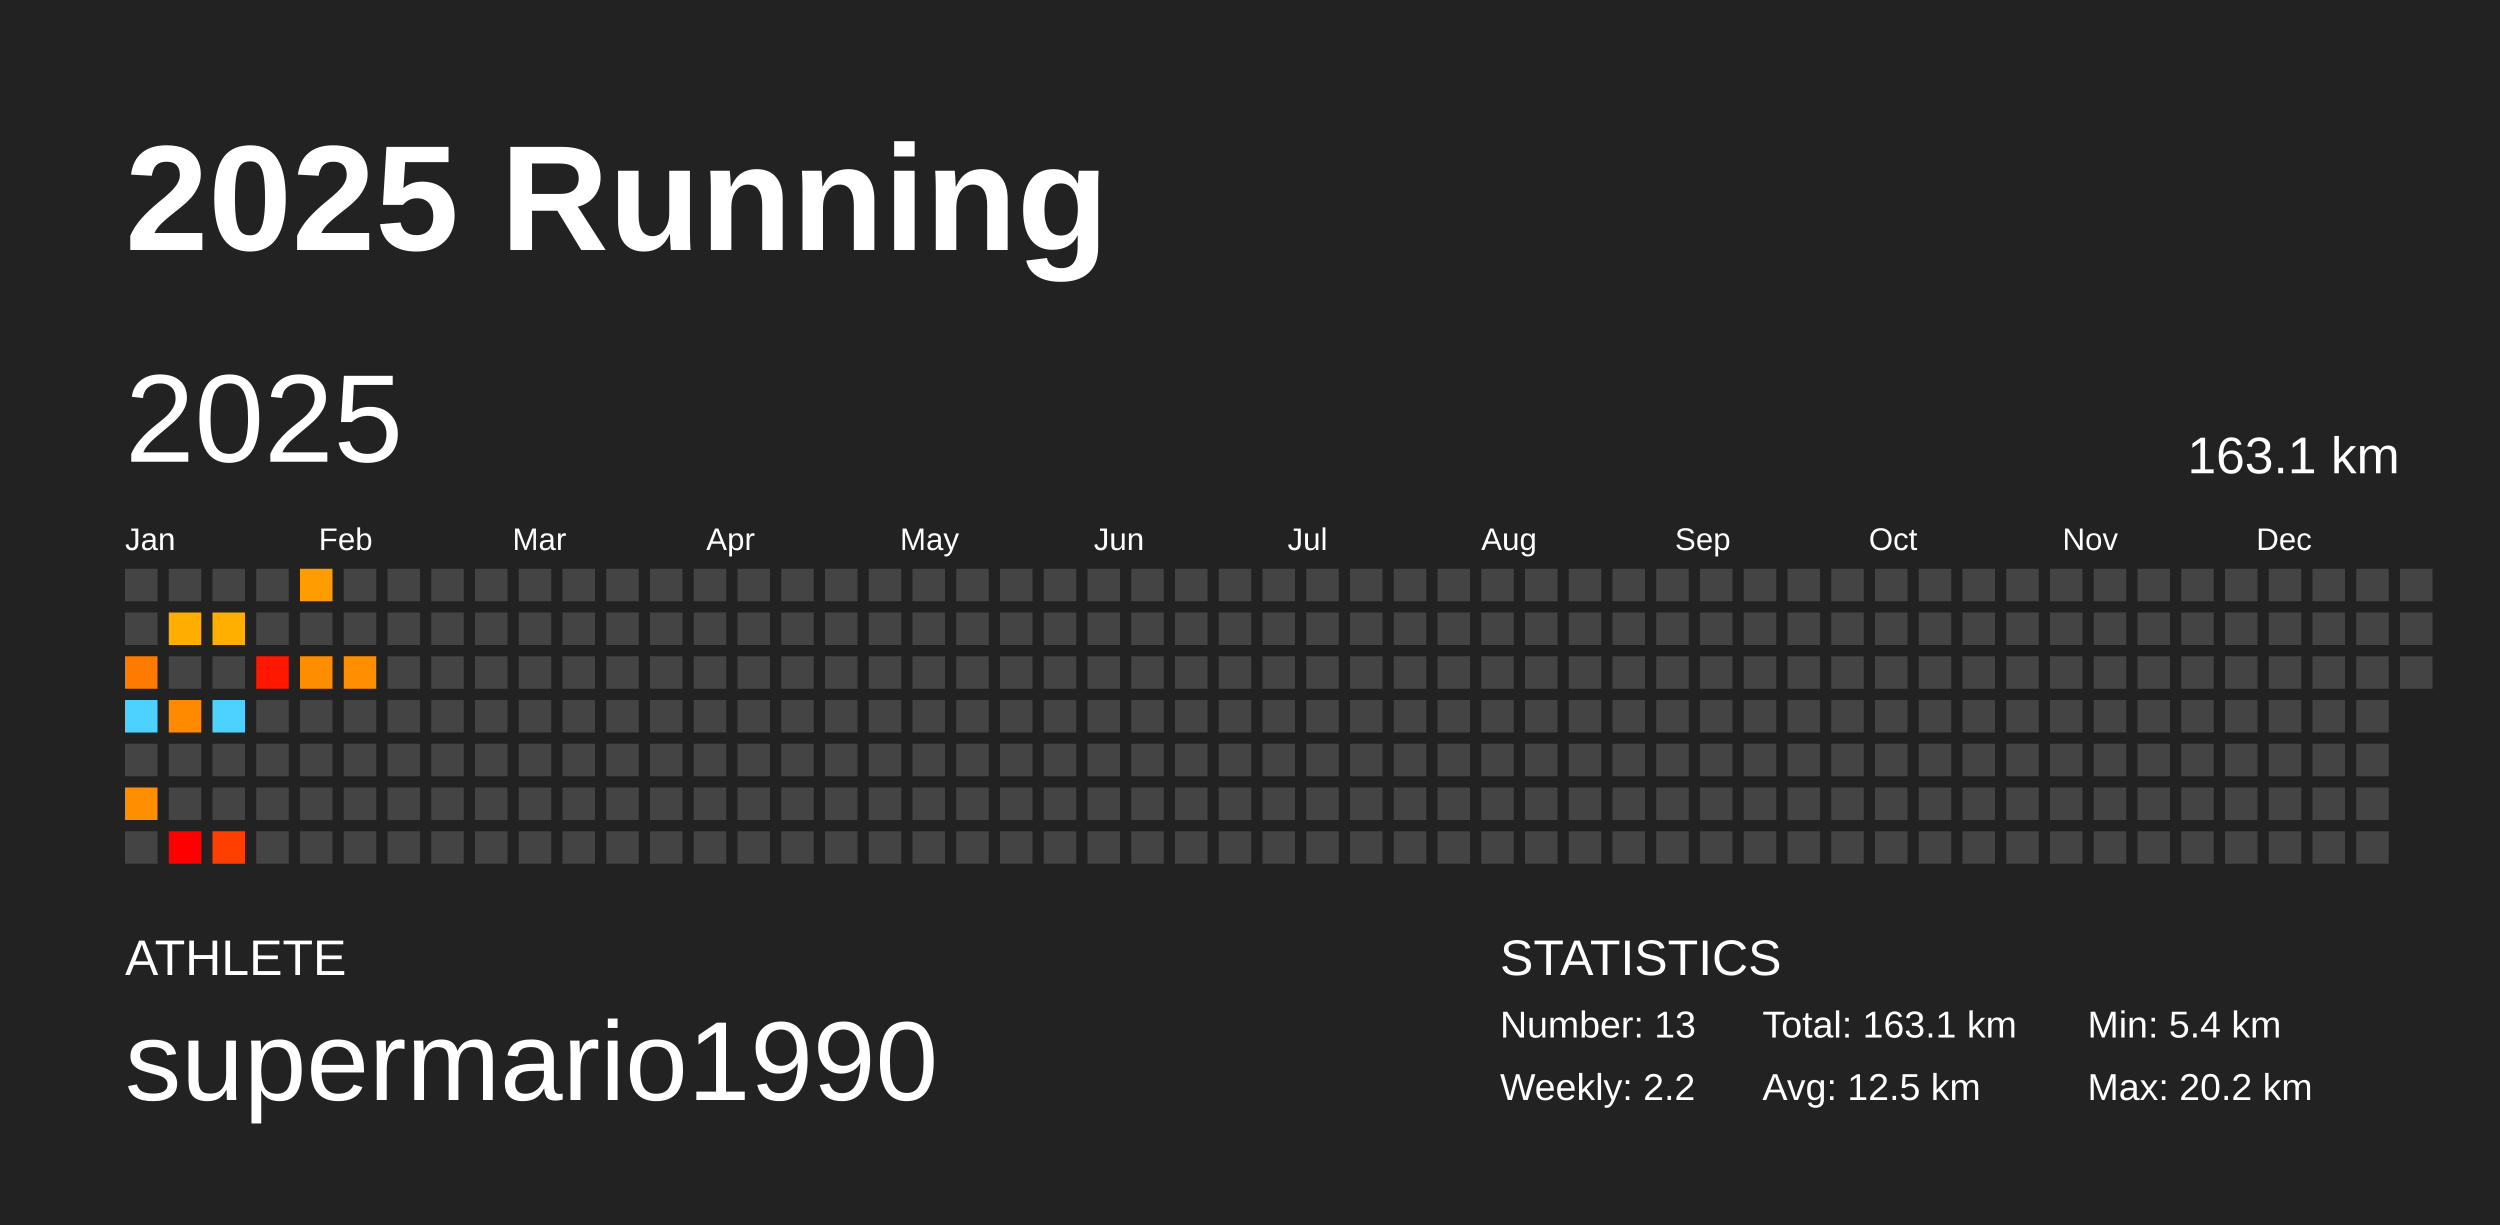
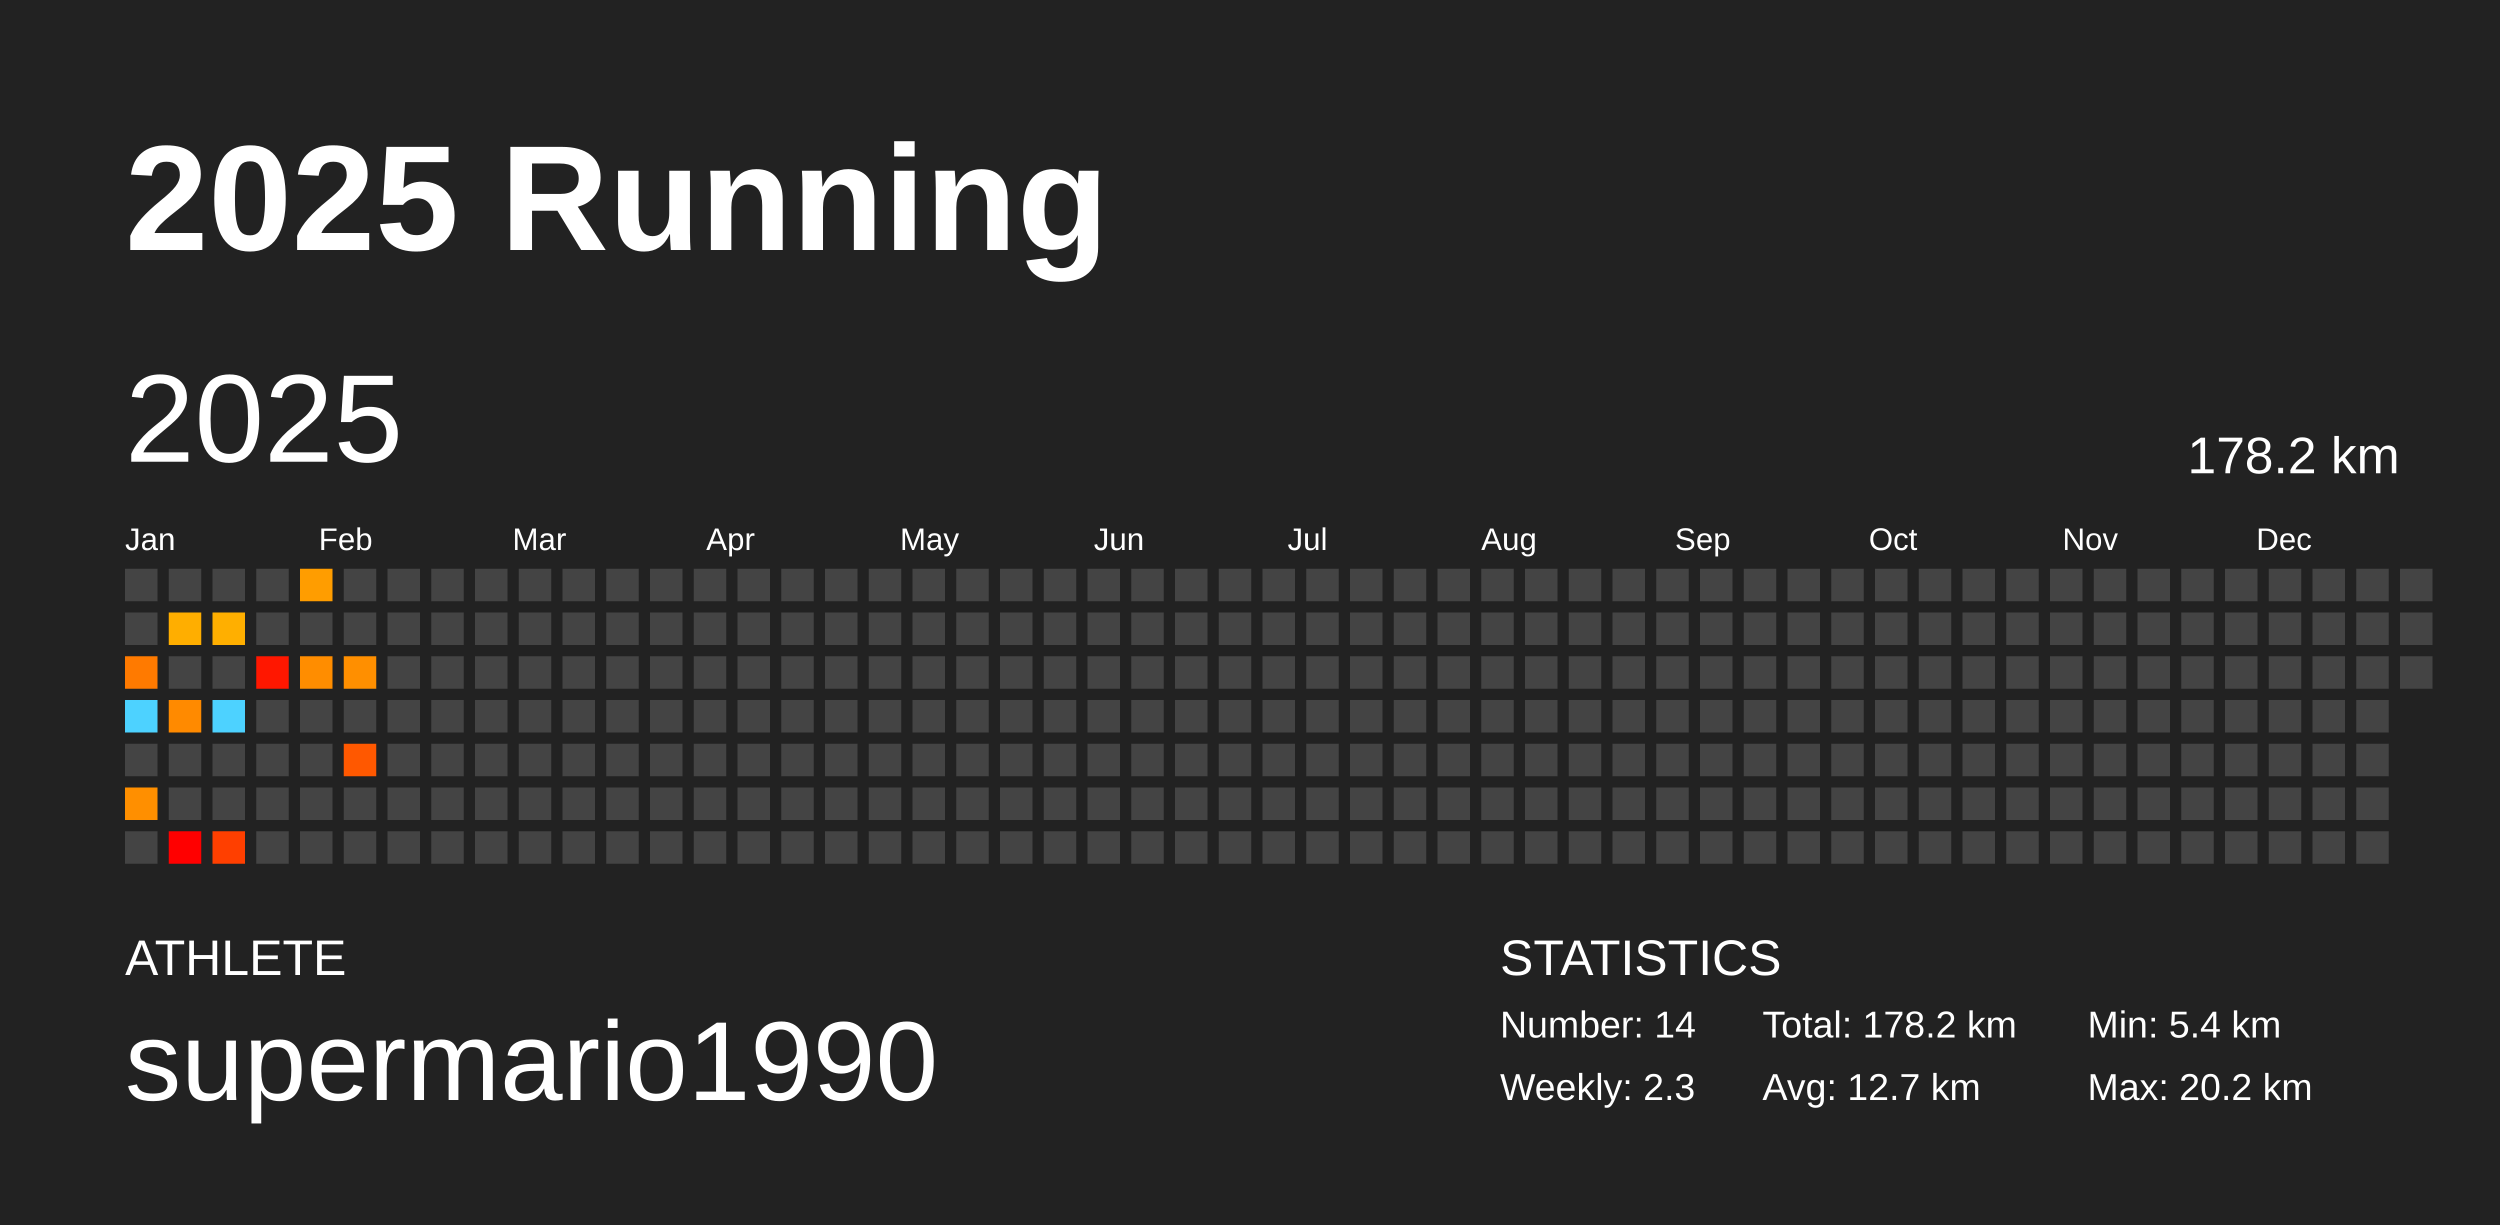
<svg xmlns="http://www.w3.org/2000/svg" baseProfile="full" height="98mm" version="1.1" viewBox="0,0,200,98" width="200mm">
  <defs />
  <rect fill="#222222" height="98" width="200" x="0" y="0" />
  <text fill="#FFFFFF" style="font-size:12px; font-family:Arial; font-weight:bold;" x="10" y="20">2025 Running</text>
  <text fill="#FFFFFF" style="font-size:4px; font-family:Arial" x="10" y="78">ATHLETE</text>
  <text fill="#FFFFFF" style="font-size:9px; font-family:Arial" x="10" y="88">supermario1990</text>
  <text fill="#FFFFFF" style="font-size:4px; font-family:Arial" x="120" y="78">STATISTICS</text>
-   <text fill="#FFFFFF" style="font-size:3px; font-family:Arial" x="120" y="83">Number: 13</text>
-   <text fill="#FFFFFF" style="font-size:3px; font-family:Arial" x="120" y="88">Weekly: 2.2</text>
-   <text fill="#FFFFFF" style="font-size:3px; font-family:Arial" x="141" y="83">Total: 163.1 km</text>
-   <text fill="#FFFFFF" style="font-size:3px; font-family:Arial" x="141" y="88">Avg: 12.5 km</text>
+   <text fill="#FFFFFF" style="font-size:3px; font-family:Arial" x="120" y="83">Number: 14</text>
+   <text fill="#FFFFFF" style="font-size:3px; font-family:Arial" x="120" y="88">Weekly: 2.3</text>
+   <text fill="#FFFFFF" style="font-size:3px; font-family:Arial" x="141" y="83">Total: 178.2 km</text>
+   <text fill="#FFFFFF" style="font-size:3px; font-family:Arial" x="141" y="88">Avg: 12.7 km</text>
  <text fill="#FFFFFF" style="font-size:3px; font-family:Arial" x="167" y="83">Min: 5.4 km</text>
  <text fill="#FFFFFF" style="font-size:3px; font-family:Arial" x="167" y="88">Max: 20.2 km</text>
  <text dominant-baseline="hanging" fill="#FFFFFF" style="font-size:10.0px; font-family:Arial;" x="10" y="30">2025</text>
-   <text dominant-baseline="hanging" fill="#FFFFFF" style="font-size:4.125px; font-family:Arial;" x="175" y="35">163.1 km</text>
+   <text dominant-baseline="hanging" fill="#FFFFFF" style="font-size:4.125px; font-family:Arial;" x="175" y="35">178.2 km</text>
  <text fill="#FFFFFF" style="font-size:2.5px; font-family:Arial" x="10.0" y="44">Jan</text>
  <text fill="#FFFFFF" style="font-size:2.5px; font-family:Arial" x="25.5" y="44">Feb</text>
  <text fill="#FFFFFF" style="font-size:2.5px; font-family:Arial" x="41.0" y="44">Mar</text>
  <text fill="#FFFFFF" style="font-size:2.5px; font-family:Arial" x="56.5" y="44">Apr</text>
  <text fill="#FFFFFF" style="font-size:2.5px; font-family:Arial" x="72.0" y="44">May</text>
  <text fill="#FFFFFF" style="font-size:2.5px; font-family:Arial" x="87.5" y="44">Jun</text>
  <text fill="#FFFFFF" style="font-size:2.5px; font-family:Arial" x="103.0" y="44">Jul</text>
  <text fill="#FFFFFF" style="font-size:2.5px; font-family:Arial" x="118.5" y="44">Aug</text>
  <text fill="#FFFFFF" style="font-size:2.5px; font-family:Arial" x="134.0" y="44">Sep</text>
  <text fill="#FFFFFF" style="font-size:2.5px; font-family:Arial" x="149.5" y="44">Oct</text>
  <text fill="#FFFFFF" style="font-size:2.5px; font-family:Arial" x="165.0" y="44">Nov</text>
  <text fill="#FFFFFF" style="font-size:2.5px; font-family:Arial" x="180.5" y="44">Dec</text>
  <rect fill="#444444" height="2.6" width="2.6" x="10.0" y="45.5" />
  <rect fill="#444444" height="2.6" width="2.6" x="10.0" y="49.0" />
  <rect fill="#ff7a00" height="2.6" width="2.6" x="10.0" y="52.5" />
  <rect fill="#4dd2ff" height="2.6" width="2.6" x="10.0" y="56.0" />
  <rect fill="#444444" height="2.6" width="2.6" x="10.0" y="59.5" />
  <rect fill="#ff8f00" height="2.6" width="2.6" x="10.0" y="63.0" />
  <rect fill="#444444" height="2.6" width="2.6" x="10.0" y="66.5" />
  <rect fill="#444444" height="2.6" width="2.6" x="13.5" y="45.5" />
  <rect fill="#ffae00" height="2.6" width="2.6" x="13.5" y="49.0" />
  <rect fill="#444444" height="2.6" width="2.6" x="13.5" y="52.5" />
  <rect fill="#ff8a00" height="2.6" width="2.6" x="13.5" y="56.0" />
  <rect fill="#444444" height="2.6" width="2.6" x="13.5" y="59.5" />
  <rect fill="#444444" height="2.6" width="2.6" x="13.5" y="63.0" />
  <rect fill="red" height="2.6" width="2.6" x="13.5" y="66.5" />
  <rect fill="#444444" height="2.6" width="2.6" x="17.0" y="45.5" />
  <rect fill="#ffaf00" height="2.6" width="2.6" x="17.0" y="49.0" />
  <rect fill="#444444" height="2.6" width="2.6" x="17.0" y="52.5" />
  <rect fill="#4dd2ff" height="2.6" width="2.6" x="17.0" y="56.0" />
  <rect fill="#444444" height="2.6" width="2.6" x="17.0" y="59.5" />
  <rect fill="#444444" height="2.6" width="2.6" x="17.0" y="63.0" />
  <rect fill="#ff3f00" height="2.6" width="2.6" x="17.0" y="66.5" />
  <rect fill="#444444" height="2.6" width="2.6" x="20.5" y="45.5" />
  <rect fill="#444444" height="2.6" width="2.6" x="20.5" y="49.0" />
  <rect fill="#ff1700" height="2.6" width="2.6" x="20.5" y="52.5" />
  <rect fill="#444444" height="2.6" width="2.6" x="20.5" y="56.0" />
  <rect fill="#444444" height="2.6" width="2.6" x="20.5" y="59.5" />
  <rect fill="#444444" height="2.6" width="2.6" x="20.5" y="63.0" />
  <rect fill="#444444" height="2.6" width="2.6" x="20.5" y="66.5" />
  <rect fill="#ff9d00" height="2.6" width="2.6" x="24.0" y="45.5" />
  <rect fill="#444444" height="2.6" width="2.6" x="24.0" y="49.0" />
  <rect fill="#ff8d00" height="2.6" width="2.6" x="24.0" y="52.5" />
  <rect fill="#444444" height="2.6" width="2.6" x="24.0" y="56.0" />
  <rect fill="#444444" height="2.6" width="2.6" x="24.0" y="59.5" />
  <rect fill="#444444" height="2.6" width="2.6" x="24.0" y="63.0" />
  <rect fill="#444444" height="2.6" width="2.6" x="24.0" y="66.5" />
  <rect fill="#444444" height="2.6" width="2.6" x="27.5" y="45.5" />
  <rect fill="#444444" height="2.6" width="2.6" x="27.5" y="49.0" />
  <rect fill="#ff8f00" height="2.6" width="2.6" x="27.5" y="52.5" />
  <rect fill="#444444" height="2.6" width="2.6" x="27.5" y="56.0" />
-   <rect fill="#444444" height="2.6" width="2.6" x="27.5" y="59.5" />
+   <rect fill="#ff5800" height="2.6" width="2.6" x="27.5" y="59.5" />
  <rect fill="#444444" height="2.6" width="2.6" x="27.5" y="63.0" />
  <rect fill="#444444" height="2.6" width="2.6" x="27.5" y="66.5" />
  <rect fill="#444444" height="2.6" width="2.6" x="31.0" y="45.5" />
  <rect fill="#444444" height="2.6" width="2.6" x="31.0" y="49.0" />
  <rect fill="#444444" height="2.6" width="2.6" x="31.0" y="52.5" />
  <rect fill="#444444" height="2.6" width="2.6" x="31.0" y="56.0" />
  <rect fill="#444444" height="2.6" width="2.6" x="31.0" y="59.5" />
  <rect fill="#444444" height="2.6" width="2.6" x="31.0" y="63.0" />
  <rect fill="#444444" height="2.6" width="2.6" x="31.0" y="66.5" />
  <rect fill="#444444" height="2.6" width="2.6" x="34.5" y="45.5" />
  <rect fill="#444444" height="2.6" width="2.6" x="34.5" y="49.0" />
  <rect fill="#444444" height="2.6" width="2.6" x="34.5" y="52.5" />
  <rect fill="#444444" height="2.6" width="2.6" x="34.5" y="56.0" />
  <rect fill="#444444" height="2.6" width="2.6" x="34.5" y="59.5" />
  <rect fill="#444444" height="2.6" width="2.6" x="34.5" y="63.0" />
  <rect fill="#444444" height="2.6" width="2.6" x="34.5" y="66.5" />
  <rect fill="#444444" height="2.6" width="2.6" x="38.0" y="45.5" />
  <rect fill="#444444" height="2.6" width="2.6" x="38.0" y="49.0" />
  <rect fill="#444444" height="2.6" width="2.6" x="38.0" y="52.5" />
  <rect fill="#444444" height="2.6" width="2.6" x="38.0" y="56.0" />
  <rect fill="#444444" height="2.6" width="2.6" x="38.0" y="59.5" />
  <rect fill="#444444" height="2.6" width="2.6" x="38.0" y="63.0" />
  <rect fill="#444444" height="2.6" width="2.6" x="38.0" y="66.5" />
  <rect fill="#444444" height="2.6" width="2.6" x="41.5" y="45.5" />
  <rect fill="#444444" height="2.6" width="2.6" x="41.5" y="49.0" />
  <rect fill="#444444" height="2.6" width="2.6" x="41.5" y="52.5" />
  <rect fill="#444444" height="2.6" width="2.6" x="41.5" y="56.0" />
  <rect fill="#444444" height="2.6" width="2.6" x="41.5" y="59.5" />
  <rect fill="#444444" height="2.6" width="2.6" x="41.5" y="63.0" />
  <rect fill="#444444" height="2.6" width="2.6" x="41.5" y="66.5" />
  <rect fill="#444444" height="2.6" width="2.6" x="45.0" y="45.5" />
  <rect fill="#444444" height="2.6" width="2.6" x="45.0" y="49.0" />
  <rect fill="#444444" height="2.6" width="2.6" x="45.0" y="52.5" />
  <rect fill="#444444" height="2.6" width="2.6" x="45.0" y="56.0" />
  <rect fill="#444444" height="2.6" width="2.6" x="45.0" y="59.5" />
  <rect fill="#444444" height="2.6" width="2.6" x="45.0" y="63.0" />
  <rect fill="#444444" height="2.6" width="2.6" x="45.0" y="66.5" />
  <rect fill="#444444" height="2.6" width="2.6" x="48.5" y="45.5" />
  <rect fill="#444444" height="2.6" width="2.6" x="48.5" y="49.0" />
  <rect fill="#444444" height="2.6" width="2.6" x="48.5" y="52.5" />
  <rect fill="#444444" height="2.6" width="2.6" x="48.5" y="56.0" />
  <rect fill="#444444" height="2.6" width="2.6" x="48.5" y="59.5" />
  <rect fill="#444444" height="2.6" width="2.6" x="48.5" y="63.0" />
  <rect fill="#444444" height="2.6" width="2.6" x="48.5" y="66.5" />
  <rect fill="#444444" height="2.6" width="2.6" x="52.0" y="45.5" />
  <rect fill="#444444" height="2.6" width="2.6" x="52.0" y="49.0" />
  <rect fill="#444444" height="2.6" width="2.6" x="52.0" y="52.5" />
  <rect fill="#444444" height="2.6" width="2.6" x="52.0" y="56.0" />
  <rect fill="#444444" height="2.6" width="2.6" x="52.0" y="59.5" />
  <rect fill="#444444" height="2.6" width="2.6" x="52.0" y="63.0" />
  <rect fill="#444444" height="2.6" width="2.6" x="52.0" y="66.5" />
  <rect fill="#444444" height="2.6" width="2.6" x="55.5" y="45.5" />
  <rect fill="#444444" height="2.6" width="2.6" x="55.5" y="49.0" />
  <rect fill="#444444" height="2.6" width="2.6" x="55.5" y="52.5" />
  <rect fill="#444444" height="2.6" width="2.6" x="55.5" y="56.0" />
  <rect fill="#444444" height="2.6" width="2.6" x="55.5" y="59.5" />
  <rect fill="#444444" height="2.6" width="2.6" x="55.5" y="63.0" />
  <rect fill="#444444" height="2.6" width="2.6" x="55.5" y="66.5" />
  <rect fill="#444444" height="2.6" width="2.6" x="59.0" y="45.5" />
  <rect fill="#444444" height="2.6" width="2.6" x="59.0" y="49.0" />
  <rect fill="#444444" height="2.6" width="2.6" x="59.0" y="52.5" />
  <rect fill="#444444" height="2.6" width="2.6" x="59.0" y="56.0" />
  <rect fill="#444444" height="2.6" width="2.6" x="59.0" y="59.5" />
  <rect fill="#444444" height="2.6" width="2.6" x="59.0" y="63.0" />
  <rect fill="#444444" height="2.6" width="2.6" x="59.0" y="66.5" />
  <rect fill="#444444" height="2.6" width="2.6" x="62.5" y="45.5" />
  <rect fill="#444444" height="2.6" width="2.6" x="62.5" y="49.0" />
  <rect fill="#444444" height="2.6" width="2.6" x="62.5" y="52.5" />
  <rect fill="#444444" height="2.6" width="2.6" x="62.5" y="56.0" />
  <rect fill="#444444" height="2.6" width="2.6" x="62.5" y="59.5" />
  <rect fill="#444444" height="2.6" width="2.6" x="62.5" y="63.0" />
  <rect fill="#444444" height="2.6" width="2.6" x="62.5" y="66.5" />
  <rect fill="#444444" height="2.6" width="2.6" x="66.0" y="45.5" />
  <rect fill="#444444" height="2.6" width="2.6" x="66.0" y="49.0" />
  <rect fill="#444444" height="2.6" width="2.6" x="66.0" y="52.5" />
  <rect fill="#444444" height="2.6" width="2.6" x="66.0" y="56.0" />
  <rect fill="#444444" height="2.6" width="2.6" x="66.0" y="59.5" />
  <rect fill="#444444" height="2.6" width="2.6" x="66.0" y="63.0" />
  <rect fill="#444444" height="2.6" width="2.6" x="66.0" y="66.5" />
  <rect fill="#444444" height="2.6" width="2.6" x="69.5" y="45.5" />
  <rect fill="#444444" height="2.6" width="2.6" x="69.5" y="49.0" />
  <rect fill="#444444" height="2.6" width="2.6" x="69.5" y="52.5" />
  <rect fill="#444444" height="2.6" width="2.6" x="69.5" y="56.0" />
  <rect fill="#444444" height="2.6" width="2.6" x="69.5" y="59.5" />
  <rect fill="#444444" height="2.6" width="2.6" x="69.5" y="63.0" />
  <rect fill="#444444" height="2.6" width="2.6" x="69.5" y="66.5" />
  <rect fill="#444444" height="2.6" width="2.6" x="73.0" y="45.5" />
  <rect fill="#444444" height="2.6" width="2.6" x="73.0" y="49.0" />
  <rect fill="#444444" height="2.6" width="2.6" x="73.0" y="52.5" />
  <rect fill="#444444" height="2.6" width="2.6" x="73.0" y="56.0" />
  <rect fill="#444444" height="2.6" width="2.6" x="73.0" y="59.5" />
  <rect fill="#444444" height="2.6" width="2.6" x="73.0" y="63.0" />
  <rect fill="#444444" height="2.6" width="2.6" x="73.0" y="66.5" />
  <rect fill="#444444" height="2.6" width="2.6" x="76.5" y="45.5" />
  <rect fill="#444444" height="2.6" width="2.6" x="76.5" y="49.0" />
  <rect fill="#444444" height="2.6" width="2.6" x="76.5" y="52.5" />
  <rect fill="#444444" height="2.6" width="2.6" x="76.5" y="56.0" />
  <rect fill="#444444" height="2.6" width="2.6" x="76.5" y="59.5" />
  <rect fill="#444444" height="2.6" width="2.6" x="76.5" y="63.0" />
  <rect fill="#444444" height="2.6" width="2.6" x="76.5" y="66.5" />
  <rect fill="#444444" height="2.6" width="2.6" x="80.0" y="45.5" />
  <rect fill="#444444" height="2.6" width="2.6" x="80.0" y="49.0" />
  <rect fill="#444444" height="2.6" width="2.6" x="80.0" y="52.5" />
  <rect fill="#444444" height="2.6" width="2.6" x="80.0" y="56.0" />
  <rect fill="#444444" height="2.6" width="2.6" x="80.0" y="59.5" />
  <rect fill="#444444" height="2.6" width="2.6" x="80.0" y="63.0" />
  <rect fill="#444444" height="2.6" width="2.6" x="80.0" y="66.5" />
  <rect fill="#444444" height="2.6" width="2.6" x="83.5" y="45.5" />
  <rect fill="#444444" height="2.6" width="2.6" x="83.5" y="49.0" />
  <rect fill="#444444" height="2.6" width="2.6" x="83.5" y="52.5" />
  <rect fill="#444444" height="2.6" width="2.6" x="83.5" y="56.0" />
  <rect fill="#444444" height="2.6" width="2.6" x="83.5" y="59.5" />
  <rect fill="#444444" height="2.6" width="2.6" x="83.5" y="63.0" />
  <rect fill="#444444" height="2.6" width="2.6" x="83.5" y="66.5" />
  <rect fill="#444444" height="2.6" width="2.6" x="87.0" y="45.5" />
  <rect fill="#444444" height="2.6" width="2.6" x="87.0" y="49.0" />
  <rect fill="#444444" height="2.6" width="2.6" x="87.0" y="52.5" />
  <rect fill="#444444" height="2.6" width="2.6" x="87.0" y="56.0" />
  <rect fill="#444444" height="2.6" width="2.6" x="87.0" y="59.5" />
  <rect fill="#444444" height="2.6" width="2.6" x="87.0" y="63.0" />
  <rect fill="#444444" height="2.6" width="2.6" x="87.0" y="66.5" />
  <rect fill="#444444" height="2.6" width="2.6" x="90.5" y="45.5" />
  <rect fill="#444444" height="2.6" width="2.6" x="90.5" y="49.0" />
  <rect fill="#444444" height="2.6" width="2.6" x="90.5" y="52.5" />
  <rect fill="#444444" height="2.6" width="2.6" x="90.5" y="56.0" />
  <rect fill="#444444" height="2.6" width="2.6" x="90.5" y="59.5" />
  <rect fill="#444444" height="2.6" width="2.6" x="90.5" y="63.0" />
  <rect fill="#444444" height="2.6" width="2.6" x="90.5" y="66.5" />
  <rect fill="#444444" height="2.6" width="2.6" x="94.0" y="45.5" />
  <rect fill="#444444" height="2.6" width="2.6" x="94.0" y="49.0" />
  <rect fill="#444444" height="2.6" width="2.6" x="94.0" y="52.5" />
  <rect fill="#444444" height="2.6" width="2.6" x="94.0" y="56.0" />
  <rect fill="#444444" height="2.6" width="2.6" x="94.0" y="59.5" />
  <rect fill="#444444" height="2.6" width="2.6" x="94.0" y="63.0" />
  <rect fill="#444444" height="2.6" width="2.6" x="94.0" y="66.5" />
  <rect fill="#444444" height="2.6" width="2.6" x="97.5" y="45.5" />
  <rect fill="#444444" height="2.6" width="2.6" x="97.5" y="49.0" />
  <rect fill="#444444" height="2.6" width="2.6" x="97.5" y="52.5" />
  <rect fill="#444444" height="2.6" width="2.6" x="97.5" y="56.0" />
  <rect fill="#444444" height="2.6" width="2.6" x="97.5" y="59.5" />
  <rect fill="#444444" height="2.6" width="2.6" x="97.5" y="63.0" />
  <rect fill="#444444" height="2.6" width="2.6" x="97.5" y="66.5" />
  <rect fill="#444444" height="2.6" width="2.6" x="101.0" y="45.5" />
  <rect fill="#444444" height="2.6" width="2.6" x="101.0" y="49.0" />
  <rect fill="#444444" height="2.6" width="2.6" x="101.0" y="52.5" />
  <rect fill="#444444" height="2.6" width="2.6" x="101.0" y="56.0" />
  <rect fill="#444444" height="2.6" width="2.6" x="101.0" y="59.5" />
  <rect fill="#444444" height="2.6" width="2.6" x="101.0" y="63.0" />
  <rect fill="#444444" height="2.6" width="2.6" x="101.0" y="66.5" />
  <rect fill="#444444" height="2.6" width="2.6" x="104.5" y="45.5" />
  <rect fill="#444444" height="2.6" width="2.6" x="104.5" y="49.0" />
  <rect fill="#444444" height="2.6" width="2.6" x="104.5" y="52.5" />
  <rect fill="#444444" height="2.6" width="2.6" x="104.5" y="56.0" />
  <rect fill="#444444" height="2.6" width="2.6" x="104.5" y="59.5" />
  <rect fill="#444444" height="2.6" width="2.6" x="104.5" y="63.0" />
  <rect fill="#444444" height="2.6" width="2.6" x="104.5" y="66.5" />
  <rect fill="#444444" height="2.6" width="2.6" x="108.0" y="45.5" />
  <rect fill="#444444" height="2.6" width="2.6" x="108.0" y="49.0" />
  <rect fill="#444444" height="2.6" width="2.6" x="108.0" y="52.5" />
  <rect fill="#444444" height="2.6" width="2.6" x="108.0" y="56.0" />
  <rect fill="#444444" height="2.6" width="2.6" x="108.0" y="59.5" />
  <rect fill="#444444" height="2.6" width="2.6" x="108.0" y="63.0" />
  <rect fill="#444444" height="2.6" width="2.6" x="108.0" y="66.5" />
  <rect fill="#444444" height="2.6" width="2.6" x="111.5" y="45.5" />
  <rect fill="#444444" height="2.6" width="2.6" x="111.5" y="49.0" />
  <rect fill="#444444" height="2.6" width="2.6" x="111.5" y="52.5" />
  <rect fill="#444444" height="2.6" width="2.6" x="111.5" y="56.0" />
  <rect fill="#444444" height="2.6" width="2.6" x="111.5" y="59.5" />
  <rect fill="#444444" height="2.6" width="2.6" x="111.5" y="63.0" />
  <rect fill="#444444" height="2.6" width="2.6" x="111.5" y="66.5" />
  <rect fill="#444444" height="2.6" width="2.6" x="115.0" y="45.5" />
  <rect fill="#444444" height="2.6" width="2.6" x="115.0" y="49.0" />
  <rect fill="#444444" height="2.6" width="2.6" x="115.0" y="52.5" />
  <rect fill="#444444" height="2.6" width="2.6" x="115.0" y="56.0" />
  <rect fill="#444444" height="2.6" width="2.6" x="115.0" y="59.5" />
  <rect fill="#444444" height="2.6" width="2.6" x="115.0" y="63.0" />
  <rect fill="#444444" height="2.6" width="2.6" x="115.0" y="66.5" />
  <rect fill="#444444" height="2.6" width="2.6" x="118.5" y="45.5" />
  <rect fill="#444444" height="2.6" width="2.6" x="118.5" y="49.0" />
  <rect fill="#444444" height="2.6" width="2.6" x="118.5" y="52.5" />
  <rect fill="#444444" height="2.6" width="2.6" x="118.5" y="56.0" />
  <rect fill="#444444" height="2.6" width="2.6" x="118.5" y="59.5" />
  <rect fill="#444444" height="2.6" width="2.6" x="118.5" y="63.0" />
  <rect fill="#444444" height="2.6" width="2.6" x="118.5" y="66.5" />
  <rect fill="#444444" height="2.6" width="2.6" x="122.0" y="45.5" />
  <rect fill="#444444" height="2.6" width="2.6" x="122.0" y="49.0" />
  <rect fill="#444444" height="2.6" width="2.6" x="122.0" y="52.5" />
  <rect fill="#444444" height="2.6" width="2.6" x="122.0" y="56.0" />
  <rect fill="#444444" height="2.6" width="2.6" x="122.0" y="59.5" />
  <rect fill="#444444" height="2.6" width="2.6" x="122.0" y="63.0" />
  <rect fill="#444444" height="2.6" width="2.6" x="122.0" y="66.5" />
  <rect fill="#444444" height="2.6" width="2.6" x="125.5" y="45.5" />
  <rect fill="#444444" height="2.6" width="2.6" x="125.5" y="49.0" />
  <rect fill="#444444" height="2.6" width="2.6" x="125.5" y="52.5" />
  <rect fill="#444444" height="2.6" width="2.6" x="125.5" y="56.0" />
  <rect fill="#444444" height="2.6" width="2.6" x="125.5" y="59.5" />
  <rect fill="#444444" height="2.6" width="2.6" x="125.5" y="63.0" />
  <rect fill="#444444" height="2.6" width="2.6" x="125.5" y="66.5" />
  <rect fill="#444444" height="2.6" width="2.6" x="129.0" y="45.5" />
  <rect fill="#444444" height="2.6" width="2.6" x="129.0" y="49.0" />
  <rect fill="#444444" height="2.6" width="2.6" x="129.0" y="52.5" />
  <rect fill="#444444" height="2.6" width="2.6" x="129.0" y="56.0" />
  <rect fill="#444444" height="2.6" width="2.6" x="129.0" y="59.5" />
  <rect fill="#444444" height="2.6" width="2.6" x="129.0" y="63.0" />
  <rect fill="#444444" height="2.6" width="2.6" x="129.0" y="66.5" />
  <rect fill="#444444" height="2.6" width="2.6" x="132.5" y="45.5" />
  <rect fill="#444444" height="2.6" width="2.6" x="132.5" y="49.0" />
  <rect fill="#444444" height="2.6" width="2.6" x="132.5" y="52.5" />
  <rect fill="#444444" height="2.6" width="2.6" x="132.5" y="56.0" />
  <rect fill="#444444" height="2.6" width="2.6" x="132.5" y="59.5" />
  <rect fill="#444444" height="2.6" width="2.6" x="132.5" y="63.0" />
  <rect fill="#444444" height="2.6" width="2.6" x="132.5" y="66.5" />
  <rect fill="#444444" height="2.6" width="2.6" x="136.0" y="45.5" />
  <rect fill="#444444" height="2.6" width="2.6" x="136.0" y="49.0" />
  <rect fill="#444444" height="2.6" width="2.6" x="136.0" y="52.5" />
  <rect fill="#444444" height="2.6" width="2.6" x="136.0" y="56.0" />
  <rect fill="#444444" height="2.6" width="2.6" x="136.0" y="59.5" />
  <rect fill="#444444" height="2.6" width="2.6" x="136.0" y="63.0" />
  <rect fill="#444444" height="2.6" width="2.6" x="136.0" y="66.5" />
  <rect fill="#444444" height="2.6" width="2.6" x="139.5" y="45.5" />
  <rect fill="#444444" height="2.6" width="2.6" x="139.5" y="49.0" />
  <rect fill="#444444" height="2.6" width="2.6" x="139.5" y="52.5" />
  <rect fill="#444444" height="2.6" width="2.6" x="139.5" y="56.0" />
  <rect fill="#444444" height="2.6" width="2.6" x="139.5" y="59.5" />
  <rect fill="#444444" height="2.6" width="2.6" x="139.5" y="63.0" />
  <rect fill="#444444" height="2.6" width="2.6" x="139.5" y="66.5" />
  <rect fill="#444444" height="2.6" width="2.6" x="143.0" y="45.5" />
  <rect fill="#444444" height="2.6" width="2.6" x="143.0" y="49.0" />
  <rect fill="#444444" height="2.6" width="2.6" x="143.0" y="52.5" />
  <rect fill="#444444" height="2.6" width="2.6" x="143.0" y="56.0" />
  <rect fill="#444444" height="2.6" width="2.6" x="143.0" y="59.5" />
  <rect fill="#444444" height="2.6" width="2.6" x="143.0" y="63.0" />
  <rect fill="#444444" height="2.6" width="2.6" x="143.0" y="66.5" />
  <rect fill="#444444" height="2.6" width="2.6" x="146.5" y="45.5" />
  <rect fill="#444444" height="2.6" width="2.6" x="146.5" y="49.0" />
  <rect fill="#444444" height="2.6" width="2.6" x="146.5" y="52.5" />
  <rect fill="#444444" height="2.6" width="2.6" x="146.5" y="56.0" />
  <rect fill="#444444" height="2.6" width="2.6" x="146.5" y="59.5" />
  <rect fill="#444444" height="2.6" width="2.6" x="146.5" y="63.0" />
  <rect fill="#444444" height="2.6" width="2.6" x="146.5" y="66.5" />
  <rect fill="#444444" height="2.6" width="2.6" x="150.0" y="45.5" />
  <rect fill="#444444" height="2.6" width="2.6" x="150.0" y="49.0" />
  <rect fill="#444444" height="2.6" width="2.6" x="150.0" y="52.5" />
  <rect fill="#444444" height="2.6" width="2.6" x="150.0" y="56.0" />
  <rect fill="#444444" height="2.6" width="2.6" x="150.0" y="59.5" />
  <rect fill="#444444" height="2.6" width="2.6" x="150.0" y="63.0" />
  <rect fill="#444444" height="2.6" width="2.6" x="150.0" y="66.5" />
  <rect fill="#444444" height="2.6" width="2.6" x="153.5" y="45.5" />
  <rect fill="#444444" height="2.6" width="2.6" x="153.5" y="49.0" />
  <rect fill="#444444" height="2.6" width="2.6" x="153.5" y="52.5" />
  <rect fill="#444444" height="2.6" width="2.6" x="153.5" y="56.0" />
  <rect fill="#444444" height="2.6" width="2.6" x="153.5" y="59.5" />
  <rect fill="#444444" height="2.6" width="2.6" x="153.5" y="63.0" />
  <rect fill="#444444" height="2.6" width="2.6" x="153.5" y="66.5" />
  <rect fill="#444444" height="2.6" width="2.6" x="157.0" y="45.5" />
  <rect fill="#444444" height="2.6" width="2.6" x="157.0" y="49.0" />
  <rect fill="#444444" height="2.6" width="2.6" x="157.0" y="52.5" />
  <rect fill="#444444" height="2.6" width="2.6" x="157.0" y="56.0" />
  <rect fill="#444444" height="2.6" width="2.6" x="157.0" y="59.5" />
  <rect fill="#444444" height="2.6" width="2.6" x="157.0" y="63.0" />
  <rect fill="#444444" height="2.6" width="2.6" x="157.0" y="66.5" />
  <rect fill="#444444" height="2.6" width="2.6" x="160.5" y="45.5" />
  <rect fill="#444444" height="2.6" width="2.6" x="160.5" y="49.0" />
  <rect fill="#444444" height="2.6" width="2.6" x="160.5" y="52.5" />
  <rect fill="#444444" height="2.6" width="2.6" x="160.5" y="56.0" />
  <rect fill="#444444" height="2.6" width="2.6" x="160.5" y="59.5" />
  <rect fill="#444444" height="2.6" width="2.6" x="160.5" y="63.0" />
  <rect fill="#444444" height="2.6" width="2.6" x="160.5" y="66.5" />
  <rect fill="#444444" height="2.6" width="2.6" x="164.0" y="45.5" />
  <rect fill="#444444" height="2.6" width="2.6" x="164.0" y="49.0" />
  <rect fill="#444444" height="2.6" width="2.6" x="164.0" y="52.5" />
  <rect fill="#444444" height="2.6" width="2.6" x="164.0" y="56.0" />
  <rect fill="#444444" height="2.6" width="2.6" x="164.0" y="59.5" />
  <rect fill="#444444" height="2.6" width="2.6" x="164.0" y="63.0" />
  <rect fill="#444444" height="2.6" width="2.6" x="164.0" y="66.5" />
  <rect fill="#444444" height="2.6" width="2.6" x="167.5" y="45.5" />
  <rect fill="#444444" height="2.6" width="2.6" x="167.5" y="49.0" />
  <rect fill="#444444" height="2.6" width="2.6" x="167.5" y="52.5" />
  <rect fill="#444444" height="2.6" width="2.6" x="167.5" y="56.0" />
  <rect fill="#444444" height="2.6" width="2.6" x="167.5" y="59.5" />
  <rect fill="#444444" height="2.6" width="2.6" x="167.5" y="63.0" />
  <rect fill="#444444" height="2.6" width="2.6" x="167.5" y="66.5" />
  <rect fill="#444444" height="2.6" width="2.6" x="171.0" y="45.5" />
  <rect fill="#444444" height="2.6" width="2.6" x="171.0" y="49.0" />
  <rect fill="#444444" height="2.6" width="2.6" x="171.0" y="52.5" />
  <rect fill="#444444" height="2.6" width="2.6" x="171.0" y="56.0" />
  <rect fill="#444444" height="2.6" width="2.6" x="171.0" y="59.5" />
  <rect fill="#444444" height="2.6" width="2.6" x="171.0" y="63.0" />
  <rect fill="#444444" height="2.6" width="2.6" x="171.0" y="66.5" />
  <rect fill="#444444" height="2.6" width="2.6" x="174.5" y="45.5" />
  <rect fill="#444444" height="2.6" width="2.6" x="174.5" y="49.0" />
  <rect fill="#444444" height="2.6" width="2.6" x="174.5" y="52.5" />
  <rect fill="#444444" height="2.6" width="2.6" x="174.5" y="56.0" />
  <rect fill="#444444" height="2.6" width="2.6" x="174.5" y="59.5" />
  <rect fill="#444444" height="2.6" width="2.6" x="174.5" y="63.0" />
  <rect fill="#444444" height="2.6" width="2.6" x="174.5" y="66.5" />
  <rect fill="#444444" height="2.6" width="2.6" x="178.0" y="45.5" />
  <rect fill="#444444" height="2.6" width="2.6" x="178.0" y="49.0" />
  <rect fill="#444444" height="2.6" width="2.6" x="178.0" y="52.5" />
  <rect fill="#444444" height="2.6" width="2.6" x="178.0" y="56.0" />
  <rect fill="#444444" height="2.6" width="2.6" x="178.0" y="59.5" />
  <rect fill="#444444" height="2.6" width="2.6" x="178.0" y="63.0" />
  <rect fill="#444444" height="2.6" width="2.6" x="178.0" y="66.5" />
  <rect fill="#444444" height="2.6" width="2.6" x="181.5" y="45.5" />
  <rect fill="#444444" height="2.6" width="2.6" x="181.5" y="49.0" />
  <rect fill="#444444" height="2.6" width="2.6" x="181.5" y="52.5" />
  <rect fill="#444444" height="2.6" width="2.6" x="181.5" y="56.0" />
  <rect fill="#444444" height="2.6" width="2.6" x="181.5" y="59.5" />
  <rect fill="#444444" height="2.6" width="2.6" x="181.5" y="63.0" />
  <rect fill="#444444" height="2.6" width="2.6" x="181.5" y="66.5" />
  <rect fill="#444444" height="2.6" width="2.6" x="185.0" y="45.5" />
  <rect fill="#444444" height="2.6" width="2.6" x="185.0" y="49.0" />
  <rect fill="#444444" height="2.6" width="2.6" x="185.0" y="52.5" />
  <rect fill="#444444" height="2.6" width="2.6" x="185.0" y="56.0" />
  <rect fill="#444444" height="2.6" width="2.6" x="185.0" y="59.5" />
  <rect fill="#444444" height="2.6" width="2.6" x="185.0" y="63.0" />
  <rect fill="#444444" height="2.6" width="2.6" x="185.0" y="66.5" />
  <rect fill="#444444" height="2.6" width="2.6" x="188.5" y="45.5" />
  <rect fill="#444444" height="2.6" width="2.6" x="188.5" y="49.0" />
  <rect fill="#444444" height="2.6" width="2.6" x="188.5" y="52.5" />
  <rect fill="#444444" height="2.6" width="2.6" x="188.5" y="56.0" />
  <rect fill="#444444" height="2.6" width="2.6" x="188.5" y="59.5" />
  <rect fill="#444444" height="2.6" width="2.6" x="188.5" y="63.0" />
  <rect fill="#444444" height="2.6" width="2.6" x="188.5" y="66.5" />
  <rect fill="#444444" height="2.6" width="2.6" x="192.0" y="45.5" />
  <rect fill="#444444" height="2.6" width="2.6" x="192.0" y="49.0" />
  <rect fill="#444444" height="2.6" width="2.6" x="192.0" y="52.5" />
</svg>
